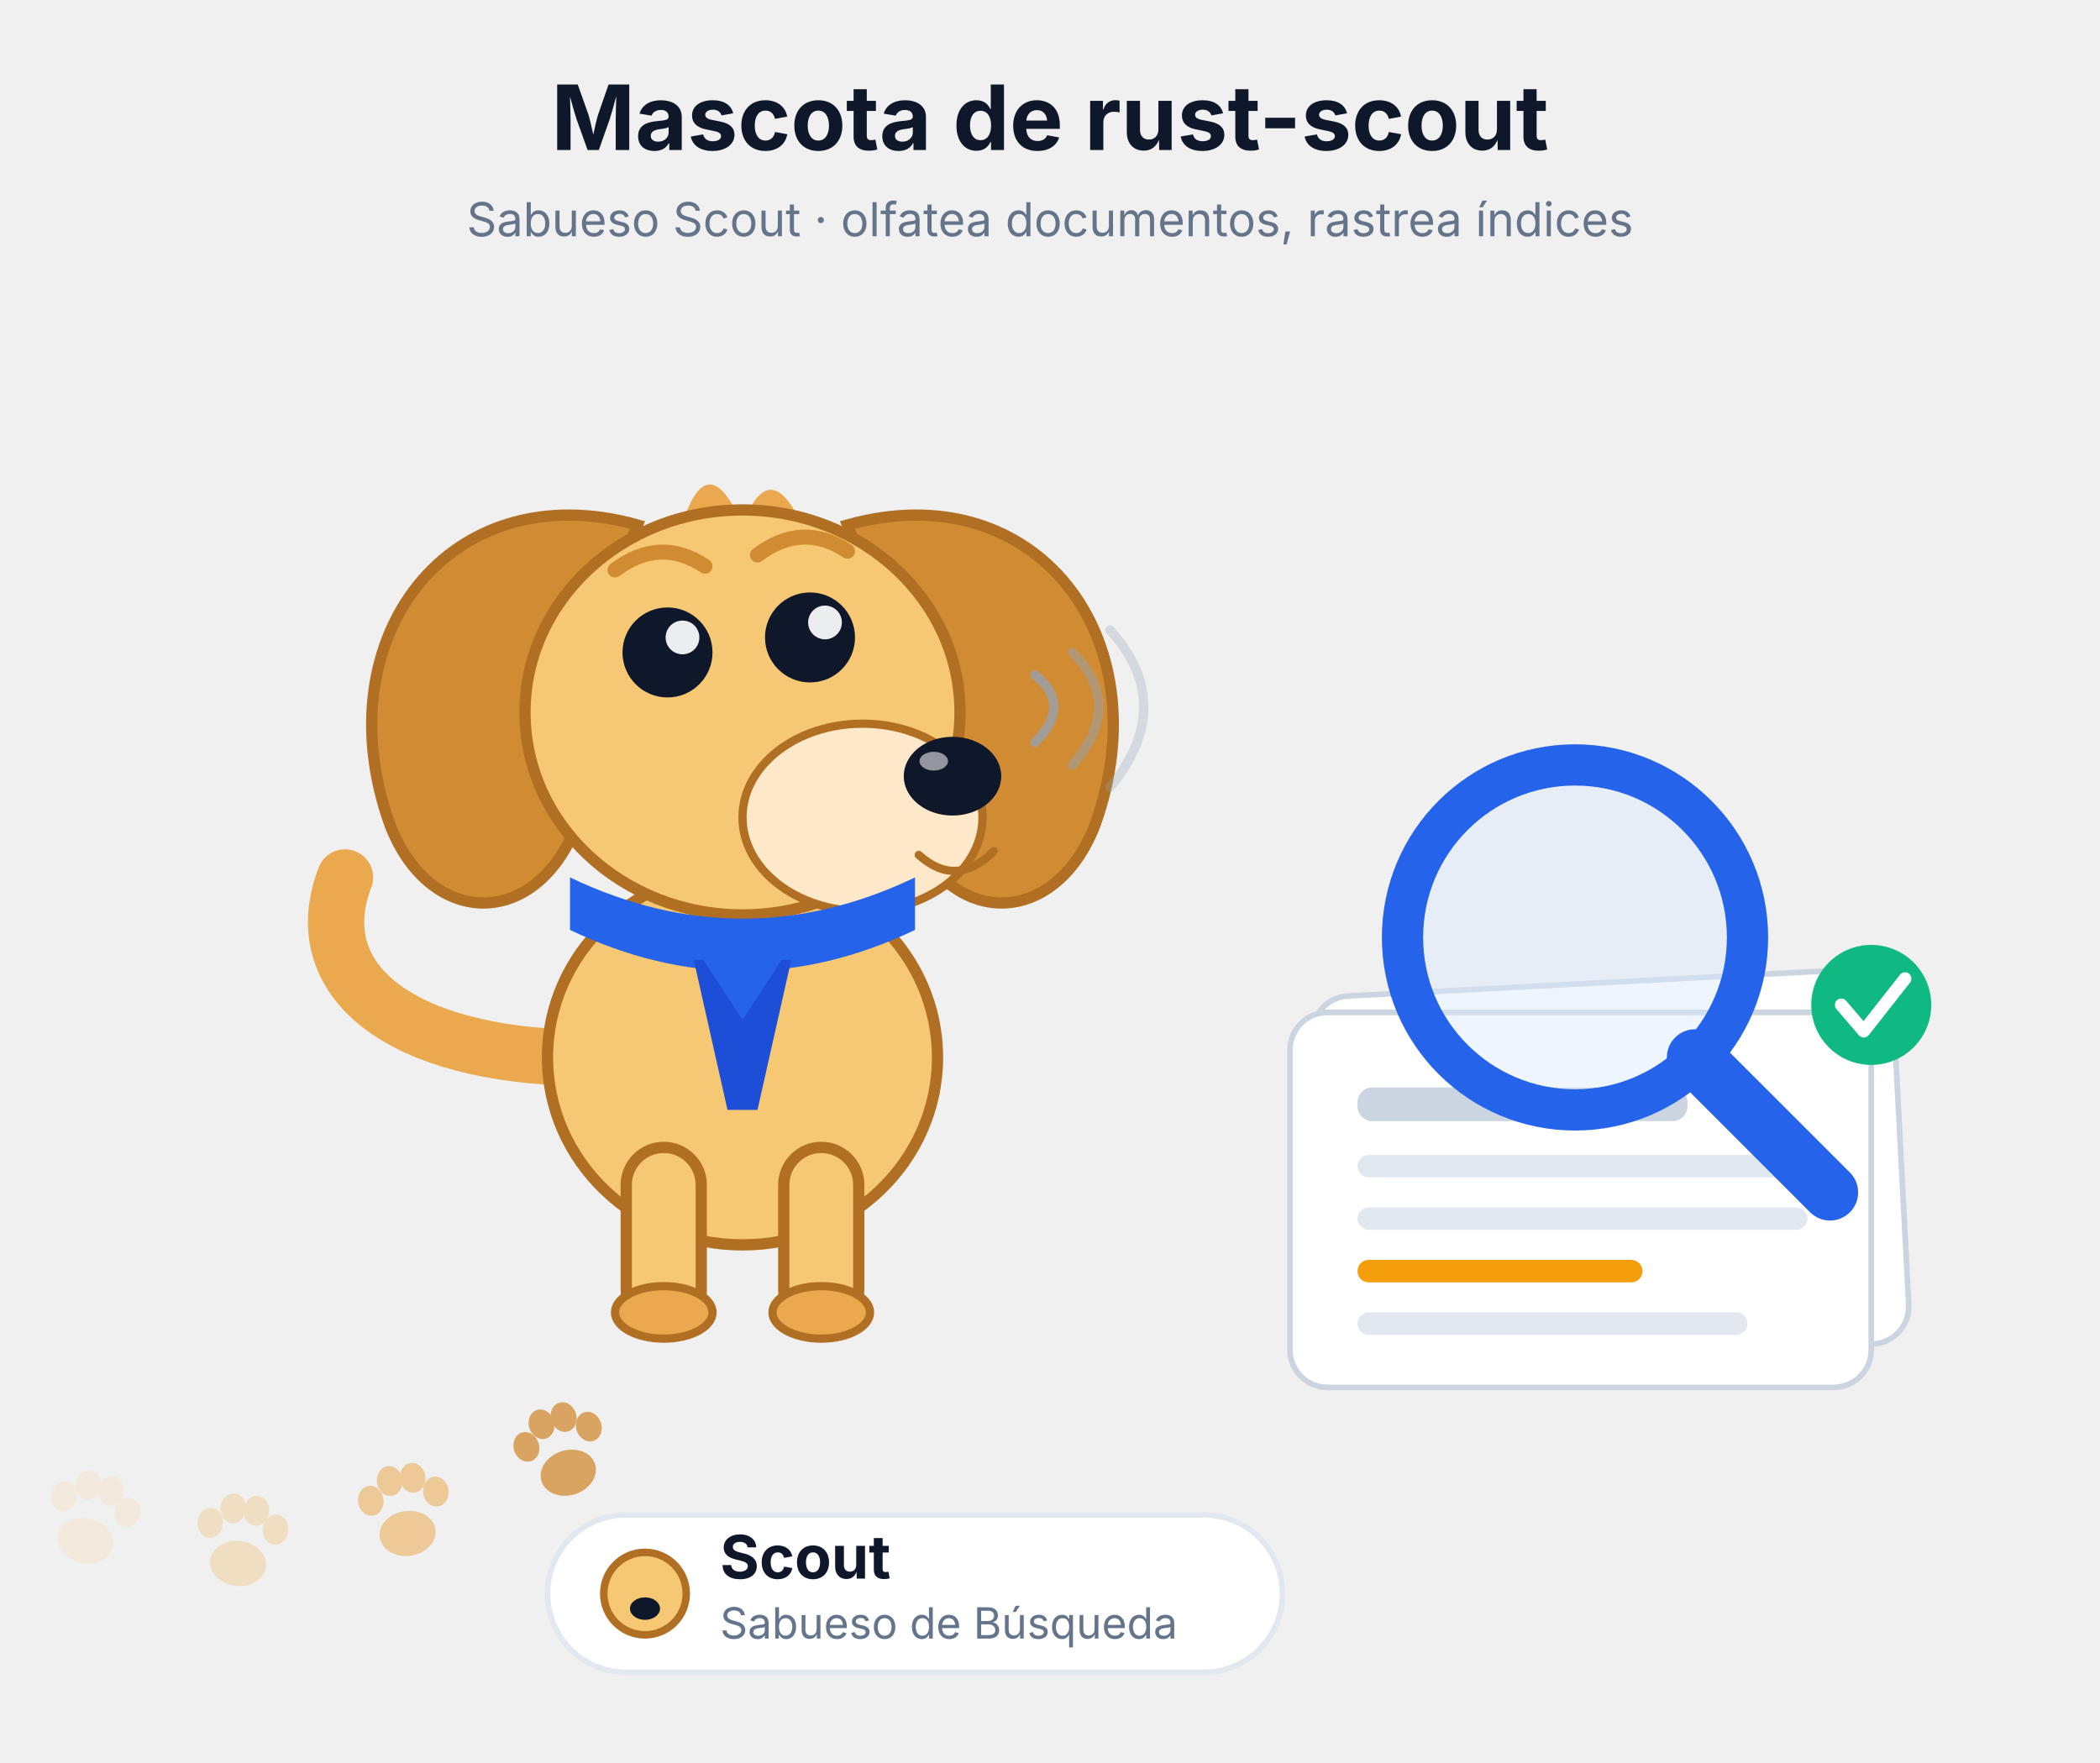
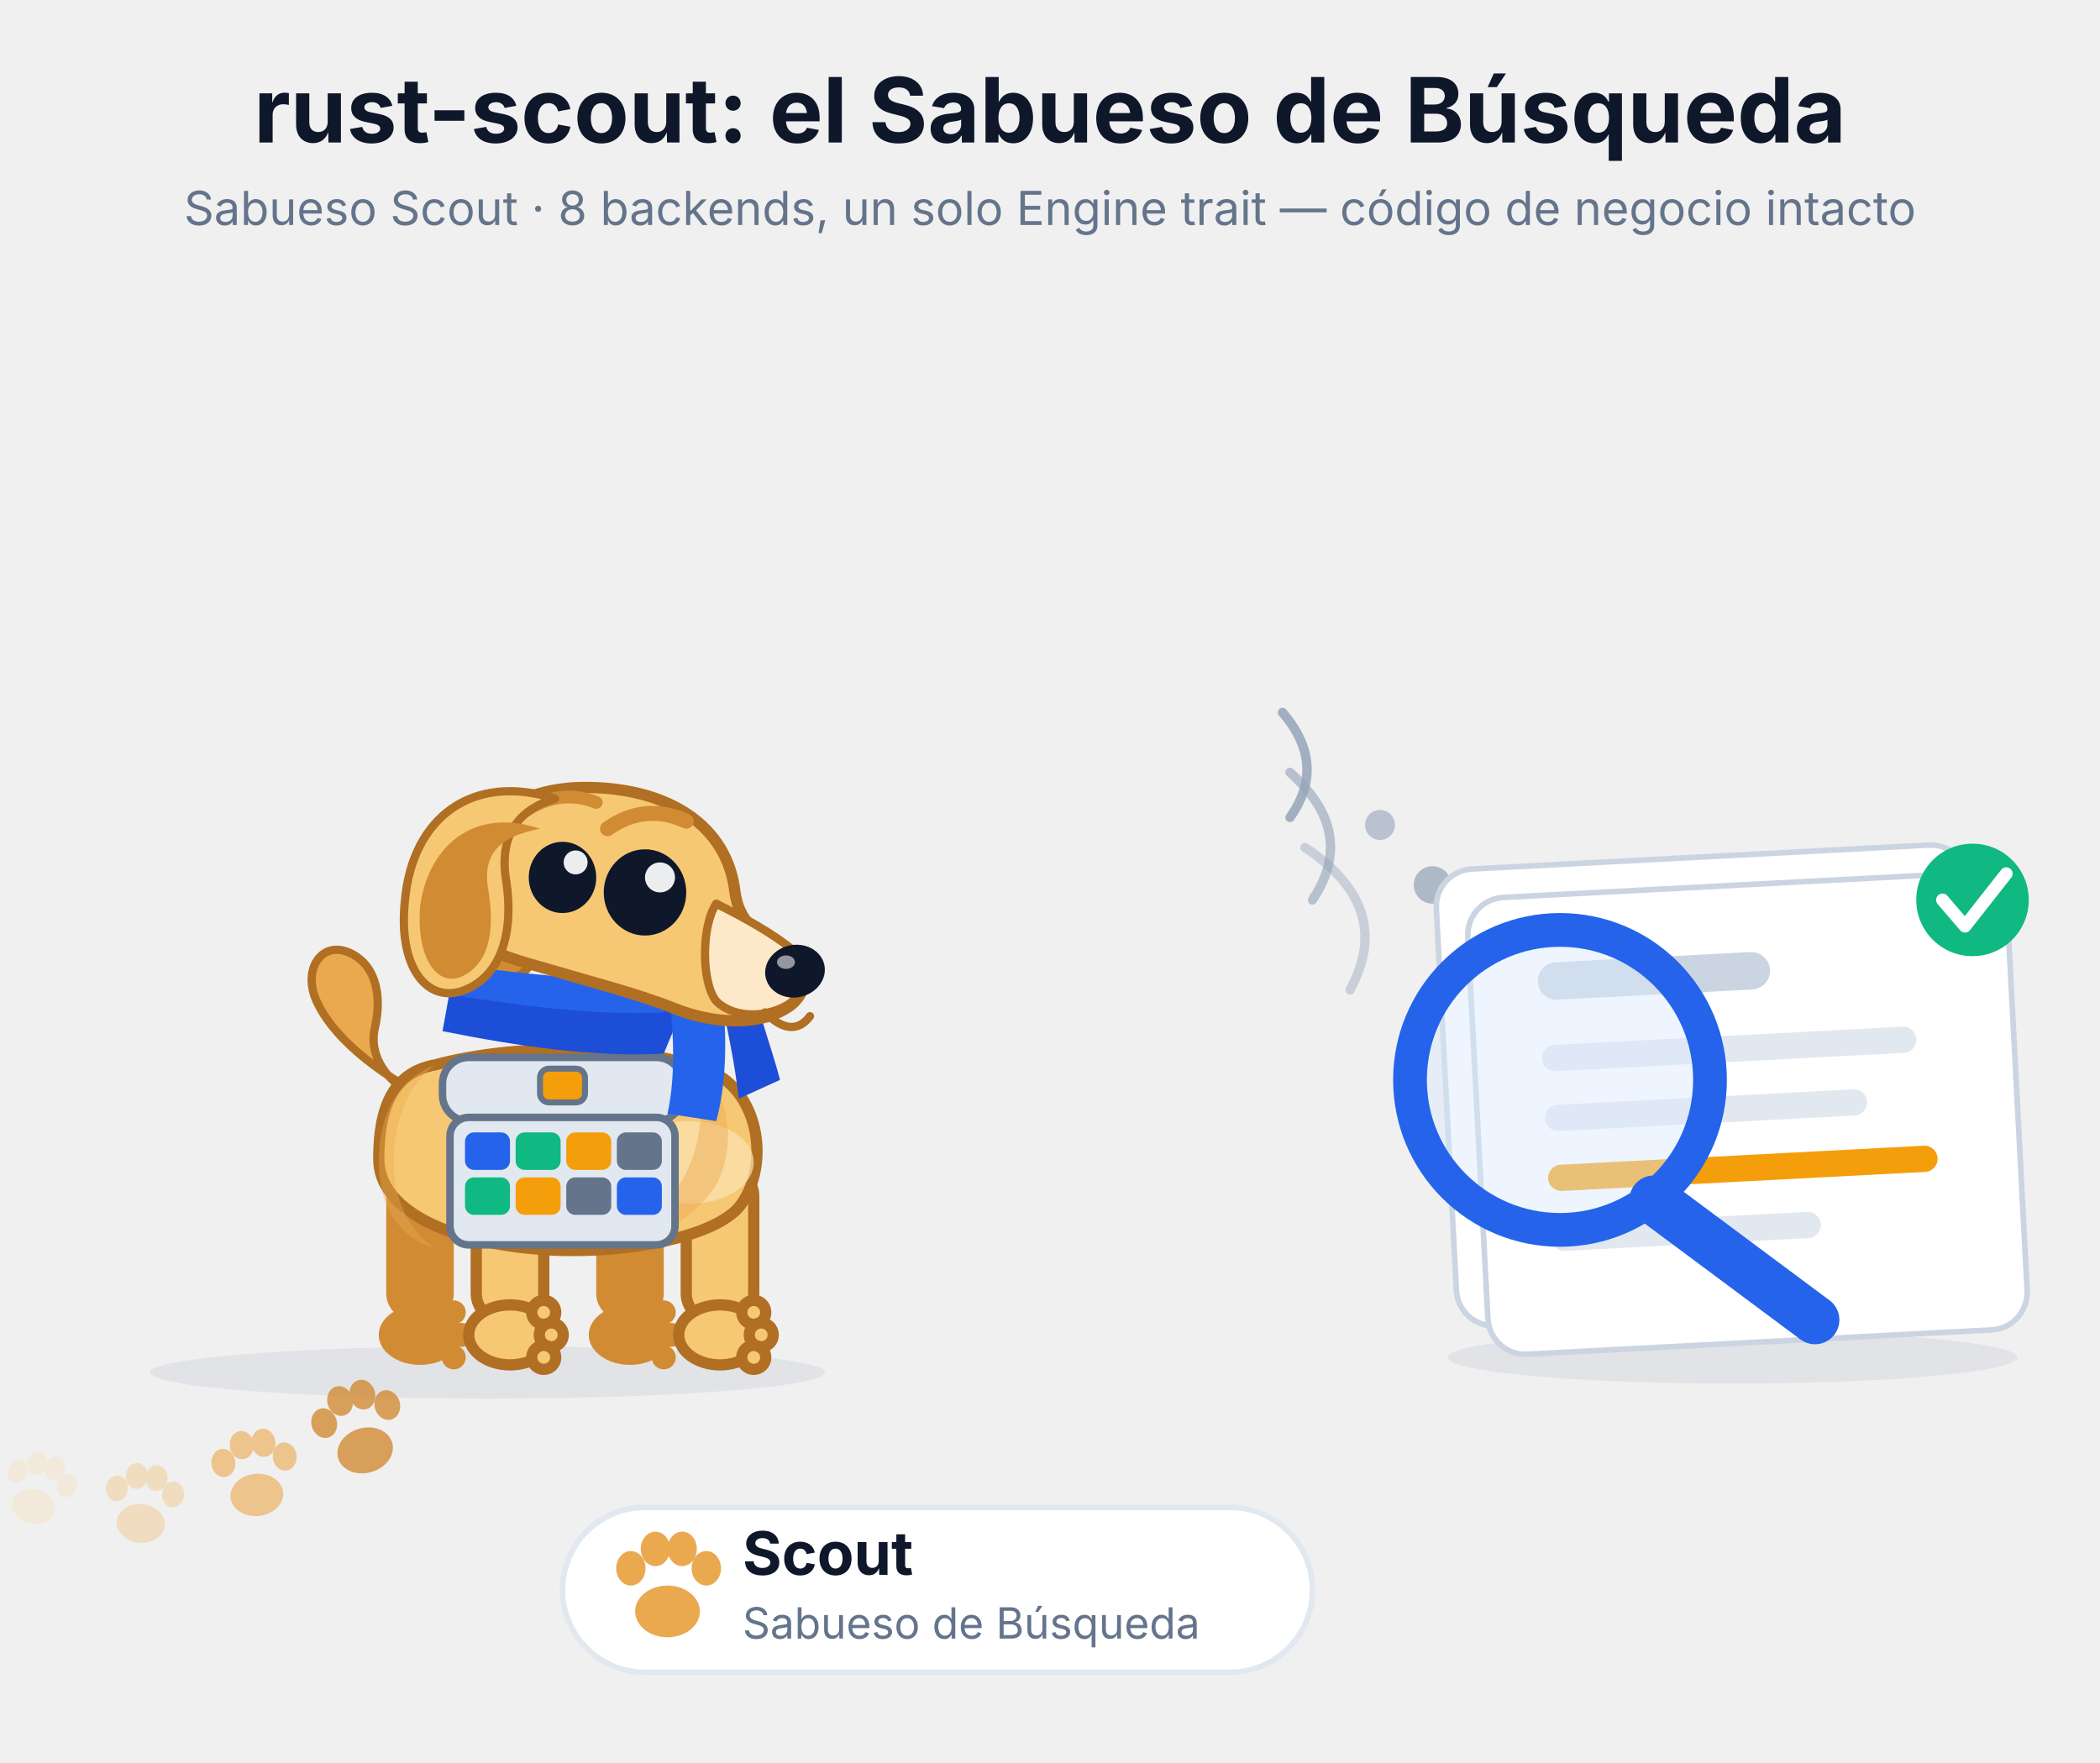
<svg xmlns="http://www.w3.org/2000/svg" viewBox="0 0 560 470" font-family="system-ui, -apple-system, 'Segoe UI', sans-serif" role="img" aria-labelledby="petTitle petDesc">
  <defs>
    <style>
      .title { font-size: 24px; font-weight: 700; fill: #0f172a; }
      .sub   { font-size: 12.5px; fill: #64748b; }
+ 
+       /* 猎犬配色：琥珀系（与架构图 data 层同源），不引入第二套色板 */
+       .fur   { fill: #f7c873; }
+       .fur-m { fill: #eaa94f; }
+       .fur-d { fill: #d18b33; }
+       .fur-l { fill: #fbe3b4; }
+       .muzzle{ fill: #fde9c9; }
+       .ink   { fill: #0f172a; }
+ 
+       /* 描边族：与填充类组合使用（s = 主轮廓，s2 = 次要轮廓） */
+       .s     { stroke: #b06f22; stroke-width: 3;   stroke-linejoin: round; stroke-linecap: round; }
+       .s2    { stroke: #b06f22; stroke-width: 2.2; stroke-linejoin: round; stroke-linecap: round; }
+ 
+       .scarf { fill: #2563eb; }
+       .scarf-d { fill: #1d4ed8; }
+ 
+       /* 侦察挎包：帆布色 + 石板灰轮廓，和猎犬的棕色描边区分开 */
+       .bag   { fill: #e2e8f0; stroke: #64748b; stroke-width: 2; stroke-linejoin: round; }
+       .flap  { fill: #cbd5e1; }
+       .strap { stroke: #64748b; stroke-width: 11; stroke-linecap: round; }
+ 
+       .paw   { fill: currentColor; }
+       .sniff { fill: none; stroke: #94a3b8; stroke-width: 2.5; stroke-linecap: round; }
+ 
      .card  { fill: #ffffff; stroke: #cbd5e1; stroke-width: 1.5; }
      .line  { fill: #e2e8f0; }
      .line-hi { fill: #f59e0b; }
      .head  { fill: #cbd5e1; }
-       /* paleta del sabueso: ámbar (reutiliza el color de la capa data del diagrama), fiel a la paleta del sitio */
-       .fur   { fill: #f7c873; }
-       .fur-m { fill: #eaa94f; }
-       .fur-d { fill: #d18b33; }
-       .muzzle{ fill: #fde9c9; }
-       .ink   { fill: #0f172a; }
-       .scarf { fill: #2563eb; }
-       .scarf-d { fill: #1d4ed8; }
      .glass { fill: #dbeafe; fill-opacity: 0.45; }
-       .rim   { fill: none; stroke: #2563eb; stroke-width: 11; }
-       .handle{ stroke: #2563eb; stroke-width: 15; stroke-linecap: round; }
-       .paw   { fill: currentColor; }
+       .rim   { fill: none; stroke: #2563eb; stroke-width: 9; }
+       .handle{ stroke: #2563eb; stroke-width: 13; stroke-linecap: round; }
      .badge { fill: #10b981; }
-       /* familia de trazos: se combina con las clases de relleno */
-       .s     { stroke: #b06f22; stroke-width: 3; }
-       .s2    { stroke: #b06f22; stroke-width: 2.2; }
-       .brow  { fill: none; stroke: #d18b33; stroke-width: 4; stroke-linecap: round; }
-       .tail  { fill: none; stroke: #eaa94f; stroke-width: 15; stroke-linecap: round; }
-       .sniff { fill: none; stroke: #94a3b8; stroke-width: 2.5; stroke-linecap: round; }
+ 
      .name  { font-size: 16px; font-weight: 700; fill: #0f172a; }
      .role  { font-size: 11.5px; fill: #64748b; }
    </style>
    <g id="pawMark">
      <ellipse cx="0" cy="5" rx="7.5" ry="6" class="paw" />
      <ellipse cx="-8.5" cy="-5" rx="3.4" ry="4" class="paw" />
      <ellipse cx="-2.8" cy="-9.5" rx="3.4" ry="4" class="paw" />
      <ellipse cx="3.4" cy="-9.5" rx="3.4" ry="4" class="paw" />
      <ellipse cx="9" cy="-5" rx="3.4" ry="4" class="paw" />
    </g>
  </defs>
-   <text x="280" y="40" text-anchor="middle" class="title">Mascota de rust-scout</text>
-   <text x="280" y="63" text-anchor="middle" class="sub">Sabueso Scout · olfatea documentos, rastrea índices</text>
-   <use href="#pawMark" transform="translate(150,388) rotate(-18)" color="#d18b33" opacity="0.75" />
-   <use href="#pawMark" transform="translate(108,404) rotate(-8)" color="#eaa94f" opacity="0.55" />
-   <use href="#pawMark" transform="translate(64,412)  rotate(6)" color="#f0c37f" opacity="0.4" />
-   <use href="#pawMark" transform="translate(24,406)  rotate(14)" color="#f7d9a8" opacity="0.28" />
-   <g transform="translate(198,190)">
-     <path class="tail" d="M -48,92 C -94,90 -116,70 -106,44" />
-     <path class="fur-d s" d="M -28,-50 C -78,-64 -112,-20 -94,30 C -84,56 -58,58 -46,34 C -38,14 -40,-20 -28,-50 Z" />
-     <path class="fur-d s" d="M  28,-50 C  78,-64  112,-20  94,30 C  84,56  58,58  46,34 C  38,14  40,-20  28,-50 Z" />
-     <path class="fur-m" d="M -17,-47 Q -10,-73 0,-50 Q 8,-71 18,-45 Z" />
-     <ellipse cx="0" cy="92" rx="52" ry="50" class="fur s" />
-     <rect x="-31" y="116" width="20" height="48" rx="10" class="fur s" />
-     <rect x="11" y="116" width="20" height="48" rx="10" class="fur s" />
-     <ellipse cx="-21" cy="160" rx="13" ry="7" class="fur-m s2" />
-     <ellipse cx="21" cy="160" rx="13" ry="7" class="fur-m s2" />
-     <ellipse cx="0" cy="0" rx="58" ry="54" class="fur s" />
-     <ellipse cx="32" cy="28" rx="32" ry="25" class="muzzle s2" />
-     <ellipse cx="56" cy="17" rx="13" ry="10.5" class="ink" />
-     <ellipse cx="51" cy="13" rx="3.8" ry="2.5" fill="#ffffff" opacity="0.55" />
-     <path d="M 47,38 Q 57,47 67,37" fill="none" stroke="#b06f22" stroke-width="2.2" stroke-linecap="round" />
-     <circle cx="-20" cy="-16" r="12" class="ink" />
-     <circle cx="18" cy="-20" r="12" class="ink" />
-     <circle cx="-16" cy="-20" r="4.5" fill="#ffffff" opacity="0.92" />
-     <circle cx="22" cy="-24" r="4.5" fill="#ffffff" opacity="0.92" />
-     <path class="brow" d="M -34,-38 Q -22,-47 -10,-39" />
-     <path class="brow" d="M   4,-42 Q  16,-51  28,-43" />
-     <path class="scarf" d="M -46,44 Q 0,66 46,44 L 46,58 Q 0,80 -46,58 Z" />
-     <path class="scarf-d" d="M -13,66 L 13,66 L 4,106 L -4,106 Z" />
-     <path class="scarf" d="M -13,62 L 13,62 L 0,82 Z" />
-     <path class="sniff" opacity="0.75" d="M 78,-10 Q 88,-2 78,8" />
-     <path class="sniff" opacity="0.5" d="M 88,-16 Q 102,-2 88,14" />
-     <path class="sniff" opacity="0.3" d="M 98,-22 Q 116,-2 98,20" />
+   <text x="280" y="38" text-anchor="middle" class="title">rust-scout: el Sabueso de Búsqueda</text>
+   <text x="280" y="60" text-anchor="middle" class="sub">Sabueso Scout · 8 backends, un solo Engine trait — código de negocio intacto</text>
+   <ellipse cx="130" cy="366" rx="90" ry="7" fill="#64748b" opacity="0.10" />
+   <ellipse cx="462" cy="362" rx="76" ry="7" fill="#64748b" opacity="0.10" />
+   <use href="#pawMark" transform="translate(96,382) rotate(-16) scale(1)" color="#d18b33" opacity="0.80" />
+   <use href="#pawMark" transform="translate(68,394) rotate(-6)  scale(0.94)" color="#eaa94f" opacity="0.62" />
+   <use href="#pawMark" transform="translate(38,402) rotate(6)   scale(0.86)" color="#f0c37f" opacity="0.44" />
+   <use href="#pawMark" transform="translate(10,398) rotate(16)  scale(0.78)" color="#f7d9a8" opacity="0.30" />
+   <path class="sniff" opacity="0.85" d="M 342,190 Q 354,204 344,218" />
+   <path class="sniff" opacity="0.62" d="M 344,206 Q 362,222 350,240" />
+   <path class="sniff" opacity="0.42" d="M 348,226 Q 372,242 360,264" />
+   <circle cx="368" cy="220" r="4.0" fill="#94a3b8" opacity="0.60" />
+   <circle cx="382" cy="236" r="5.0" fill="#94a3b8" opacity="0.72" />
+   <circle cx="394" cy="250" r="6.0" fill="#f0b048" opacity="0.80" />
+   <circle cx="406" cy="266" r="7.0" fill="#f59e0b" opacity="0.95" />
+   <g transform="rotate(-3 466 297)">
+     <rect x="386" y="228" width="142" height="122" rx="10" class="card" stroke="#e2e8f0" />
+     <rect x="394" y="236" width="144" height="122" rx="10" class="card" />
+     <rect x="412" y="254" width="62" height="10" rx="5" class="head" />
+     <rect x="412" y="276" width="100" height="7" rx="3.5" class="line" />
+     <rect x="412" y="292" width="86" height="7" rx="3.5" class="line" />
+     <rect x="412" y="308" width="104" height="7" rx="3.5" class="line-hi" />
+     <rect x="412" y="324" width="72" height="7" rx="3.5" class="line" />
  </g>
-   <g transform="rotate(-3 430 312)">
-     <rect x="352" y="262" width="155" height="100" rx="10" class="card" stroke="#e2e8f0" />
+   <circle cx="526" cy="240" r="15" class="badge" />
+   <path d="M 518,240 L 524,247 L 535,233" fill="none" stroke="#ffffff" stroke-width="3.4" stroke-linecap="round" stroke-linejoin="round" />
+   <circle cx="416" cy="288" r="40" class="glass" />
+   <path class="handle" d="M 441,320 L 484,352" />
+   <circle cx="416" cy="288" r="40" class="rim" />
+   <g transform="translate(150,364)">
+     <path class="fur-m s2" d="M -34,-70       C -50,-78 -62,-88 -66,-98       C -69,-106 -64,-113 -57,-110       C -50,-107 -48,-99 -50,-90       C -52,-82 -46,-73 -34,-70 Z" />
+     <g class="fur-d">
+       <rect x="-47" y="-52" width="18" height="40" rx="7" />
+       <ellipse cx="-38" cy="-8" rx="11" ry="8" />
+       <circle cx="-29" cy="-14" r="3.2" />
+       <circle cx="-27" cy="-8" r="3.2" />
+       <circle cx="-29" cy="-2" r="3.2" />
+       <rect x="9" y="-52" width="18" height="40" rx="7" />
+       <ellipse cx="18" cy="-8" rx="11" ry="8" />
+       <circle cx="27" cy="-14" r="3.2" />
+       <circle cx="29" cy="-8" r="3.2" />
+       <circle cx="27" cy="-2" r="3.2" />
+     </g>
+     <g class="fur s">
+       <rect x="-23" y="-52" width="18" height="40" rx="7" />
+       <ellipse cx="-14" cy="-8" rx="11" ry="8" />
+       <circle cx="-5" cy="-14" r="3.2" />
+       <circle cx="-3" cy="-8" r="3.2" />
+       <circle cx="-5" cy="-2" r="3.2" />
+       <rect x="33" y="-52" width="18" height="40" rx="7" />
+       <ellipse cx="42" cy="-8" rx="11" ry="8" />
+       <circle cx="51" cy="-14" r="3.2" />
+       <circle cx="53" cy="-8" r="3.2" />
+       <circle cx="51" cy="-2" r="3.2" />
+     </g>
+     <path class="fur s" d="M -34,-80       C -12,-86 24,-86 42,-77       C 53,-70 55,-52 47,-42       C 39,-33 12,-29 -8,-31       C -30,-33 -49,-41 -49,-55       C -49,-69 -45,-78 -34,-80 Z" />
+     <ellipse cx="34" cy="-54" rx="17" ry="11" class="fur-l" opacity="0.7" />
+     <path class="fur-m" opacity="0.45" d="M 38,-78 C 45,-70 46,-58 41,-48 C 35,-39 26,-34 16,-32 C 27,-40 34,-50 36,-60 C 38,-70 37,-75 34,-80 Z" />
+     <path class="fur-m" opacity="0.4" d="M -49,-54 C -49,-67 -44,-76 -34,-80 C -42,-74 -45,-64 -45,-54 C -45,-44 -41,-36 -34,-31 C -44,-34 -49,-43 -49,-54 Z" />
+     <rect x="-32" y="-82" width="64" height="17" rx="7" class="bag" />
+     <rect x="-6" y="-79" width="12" height="9" rx="2.4" fill="#f59e0b" stroke="#64748b" stroke-width="1.6" />
+     <rect x="-30" y="-66" width="60" height="34" rx="5" class="bag" />
+     <g>
+       <rect x="-26" y="-62" width="12" height="10" rx="2.4" fill="#2563eb" />
+       <rect x="-12.5" y="-62" width="12" height="10" rx="2.4" fill="#10b981" />
+       <rect x="1" y="-62" width="12" height="10" rx="2.4" fill="#f59e0b" />
+       <rect x="14.5" y="-62" width="12" height="10" rx="2.4" fill="#64748b" />
+       <rect x="-26" y="-50" width="12" height="10" rx="2.4" fill="#10b981" />
+       <rect x="-12.5" y="-50" width="12" height="10" rx="2.4" fill="#f59e0b" />
+       <rect x="1" y="-50" width="12" height="10" rx="2.4" fill="#64748b" />
+       <rect x="14.5" y="-50" width="12" height="10" rx="2.4" fill="#2563eb" />
+     </g>
+     <path class="fur-d s2" d="M 8,-147       C -10,-153 -25,-143 -27,-123       C -29,-107 -21,-99 -13,-103       C -5,-107 -3,-118 -5,-130       C -6,-139 -1,-144 8,-147 Z" />
+     <path class="scarf-d" d="M -30,-100 C -10,-96 12,-94 32,-95 L 27,-83 C 8,-82 -12,-85 -32,-89 Z" />
+     <path class="scarf" d="M -30,-107 C -10,-104 12,-102 30,-103 L 27,-94 C 8,-93 -12,-96 -32,-99 Z" />
+     <path class="scarf" d="M 28,-102 C 30,-88 30,-76 28,-67 L 41,-65 C 44,-76 44,-90 42,-104 Z" />
+     <path class="scarf-d" d="M 41,-103 C 44,-90 46,-80 47,-71 L 58,-76 C 56,-84 52,-94 50,-105 Z" />
+     <path class="scarf-d" d="M 26,-105 C 33,-100 41,-98 49,-100 C 45,-106 34,-109 26,-105 Z" />
+     <path class="fur s" d="M -26,-120       C -30,-142 -14,-154 6,-154       C 28,-154 44,-144 46,-126       C 47,-119 51,-115 58,-112       C 65,-109 67,-101 61,-96       C 53,-90 40,-91 30,-95       C 20,-99 8,-102 -2,-105       C -16,-109 -25,-111 -26,-120 Z" />
+     <path class="muzzle s2" d="M 41,-123       C 49,-119 56,-115 61,-111       C 66,-107 66,-100 60,-96       C 53,-92 45,-93 41,-97       C 37,-102 37,-117 41,-123 Z" />
+     <ellipse cx="62" cy="-105" rx="8" ry="7" class="ink" transform="rotate(-12 62 -105)" />
+     <ellipse cx="59.6" cy="-107.4" rx="2.4" ry="1.8" fill="#ffffff" opacity="0.55" />
+     <path d="M 54,-94 C 59,-89 63,-89 66,-93" fill="none" stroke="#b06f22" stroke-width="2.2" stroke-linecap="round" />
+     <ellipse cx="22" cy="-126" rx="11" ry="11.5" class="ink" />
+     <ellipse cx="0" cy="-130" rx="9" ry="9.5" class="ink" />
+     <circle cx="26" cy="-130" r="4" fill="#ffffff" opacity="0.92" />
+     <circle cx="3.5" cy="-134" r="3.2" fill="#ffffff" opacity="0.92" />
+     <path d="M 12,-143 Q 22,-150 33,-145" fill="none" stroke="#d18b33" stroke-width="4" stroke-linecap="round" />
+     <path d="M -11,-147 Q -1,-154 9,-150" fill="none" stroke="#d18b33" stroke-width="3.4" stroke-linecap="round" />
+     <path class="fur s2" d="M -2,-151       C -24,-158 -40,-146 -42,-124       C -44,-106 -36,-96 -26,-100       C -16,-104 -13,-116 -15,-129       C -17,-141 -12,-148 -2,-151 Z" />
+     <path class="fur-d" d="M -6,-143       C -24,-149 -36,-138 -38,-122       C -39,-108 -33,-100 -26,-104       C -19,-108 -18,-117 -20,-128       C -21,-137 -16,-141 -6,-143 Z" />
  </g>
-   <rect x="344" y="270" width="155" height="100" rx="10" class="card" />
-   <rect x="362" y="290" width="88" height="9" rx="4" class="head" />
-   <rect x="362" y="308" width="120" height="6" rx="3" class="line" />
-   <rect x="362" y="322" width="120" height="6" rx="3" class="line" />
-   <rect x="362" y="336" width="76" height="6" rx="3" class="line-hi" />
-   <rect x="362" y="350" width="104" height="6" rx="3" class="line" />
-   <circle cx="499" cy="268" r="16" class="badge" />
-   <path d="M 491,268 L 497,275 L 508,261" fill="none" stroke="#ffffff" stroke-width="3.4" stroke-linecap="round" stroke-linejoin="round" />
-   <circle cx="420" cy="250" r="46" class="glass" />
-   <path class="handle" d="M 452,282 L 488,318" />
-   <circle cx="420" cy="250" r="46" class="rim" />
-   <rect x="146" y="404" width="196" height="42" rx="21" fill="#ffffff" stroke="#e2e8f0" stroke-width="1.5" />
-   <circle cx="172" cy="425" r="11" class="fur" />
-   <circle cx="172" cy="425" r="11" fill="none" stroke="#b06f22" stroke-width="2" />
-   <ellipse cx="172" cy="429" rx="4" ry="3" class="ink" />
-   <text x="192" y="421" class="name">Scout</text>
-   <text x="192" y="437" class="role">Sabueso de Búsqueda</text>
+   <rect x="150" y="402" width="200" height="44" rx="22" fill="#ffffff" stroke="#e2e8f0" stroke-width="1.5" />
+   <use href="#pawMark" transform="translate(178,424) scale(1.15)" color="#eaa94f" />
+   <text x="198" y="420" class="name">Scout</text>
+   <text x="198" y="437" class="role">Sabueso de Búsqueda</text>
</svg>
